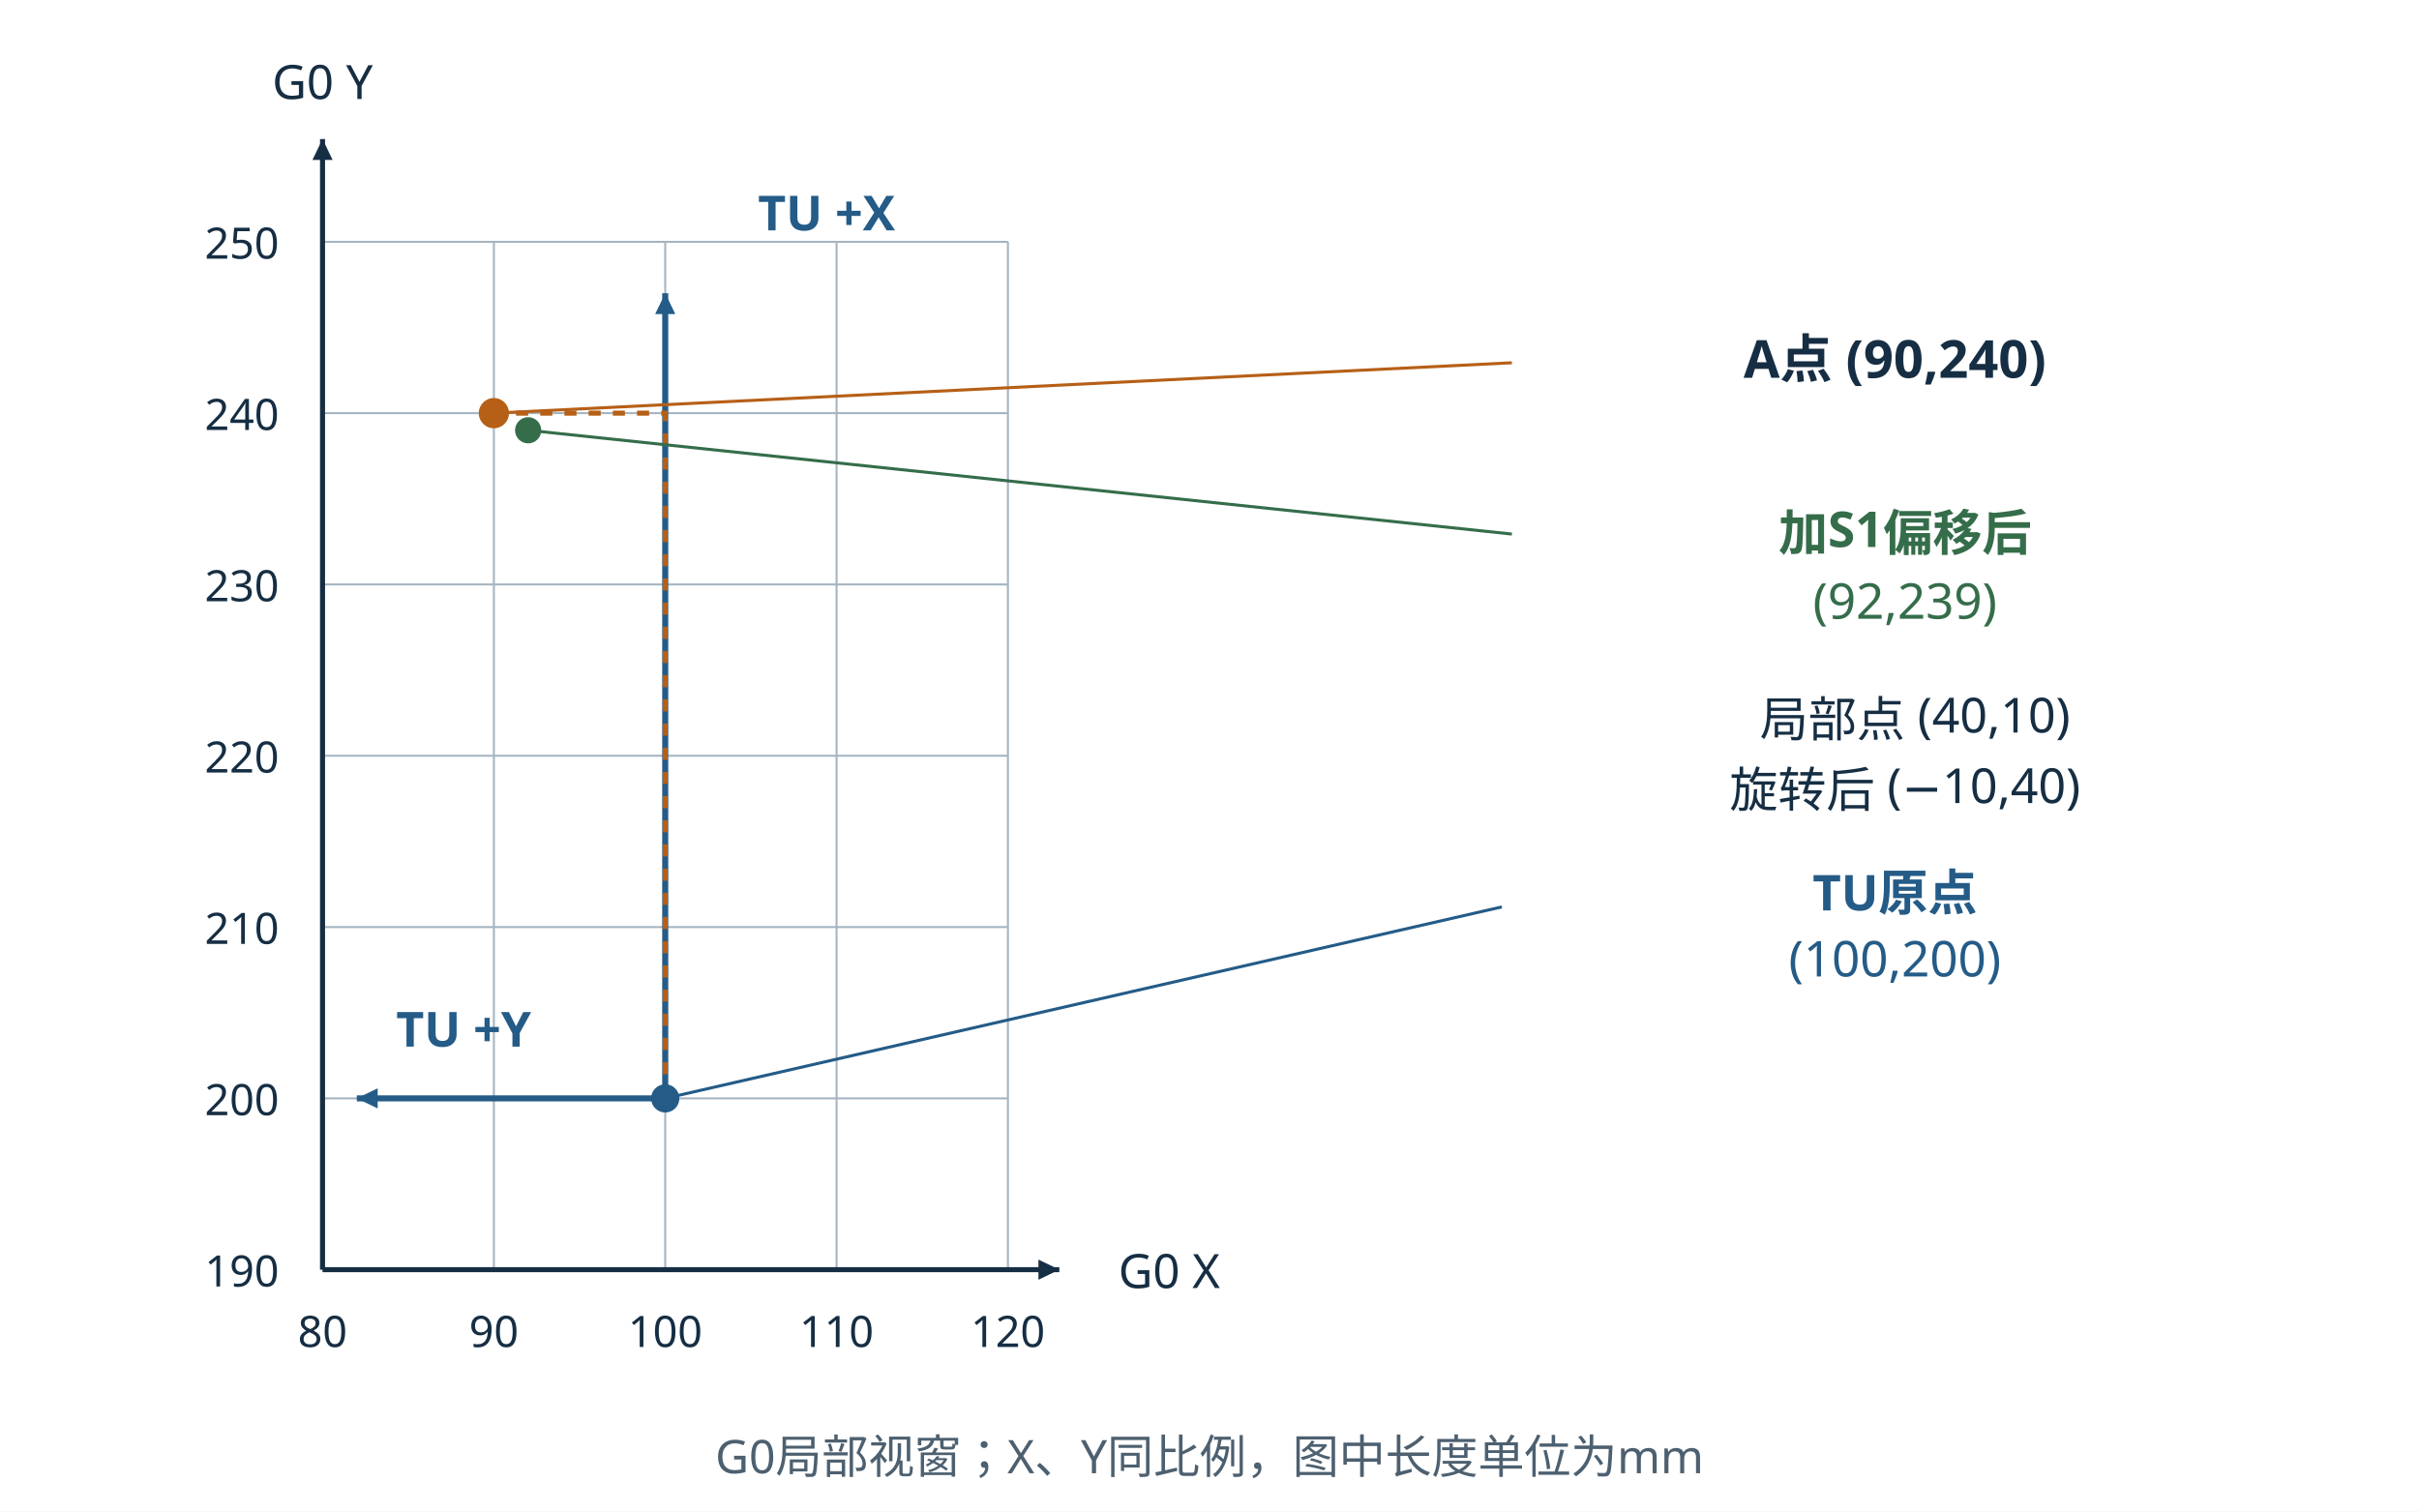
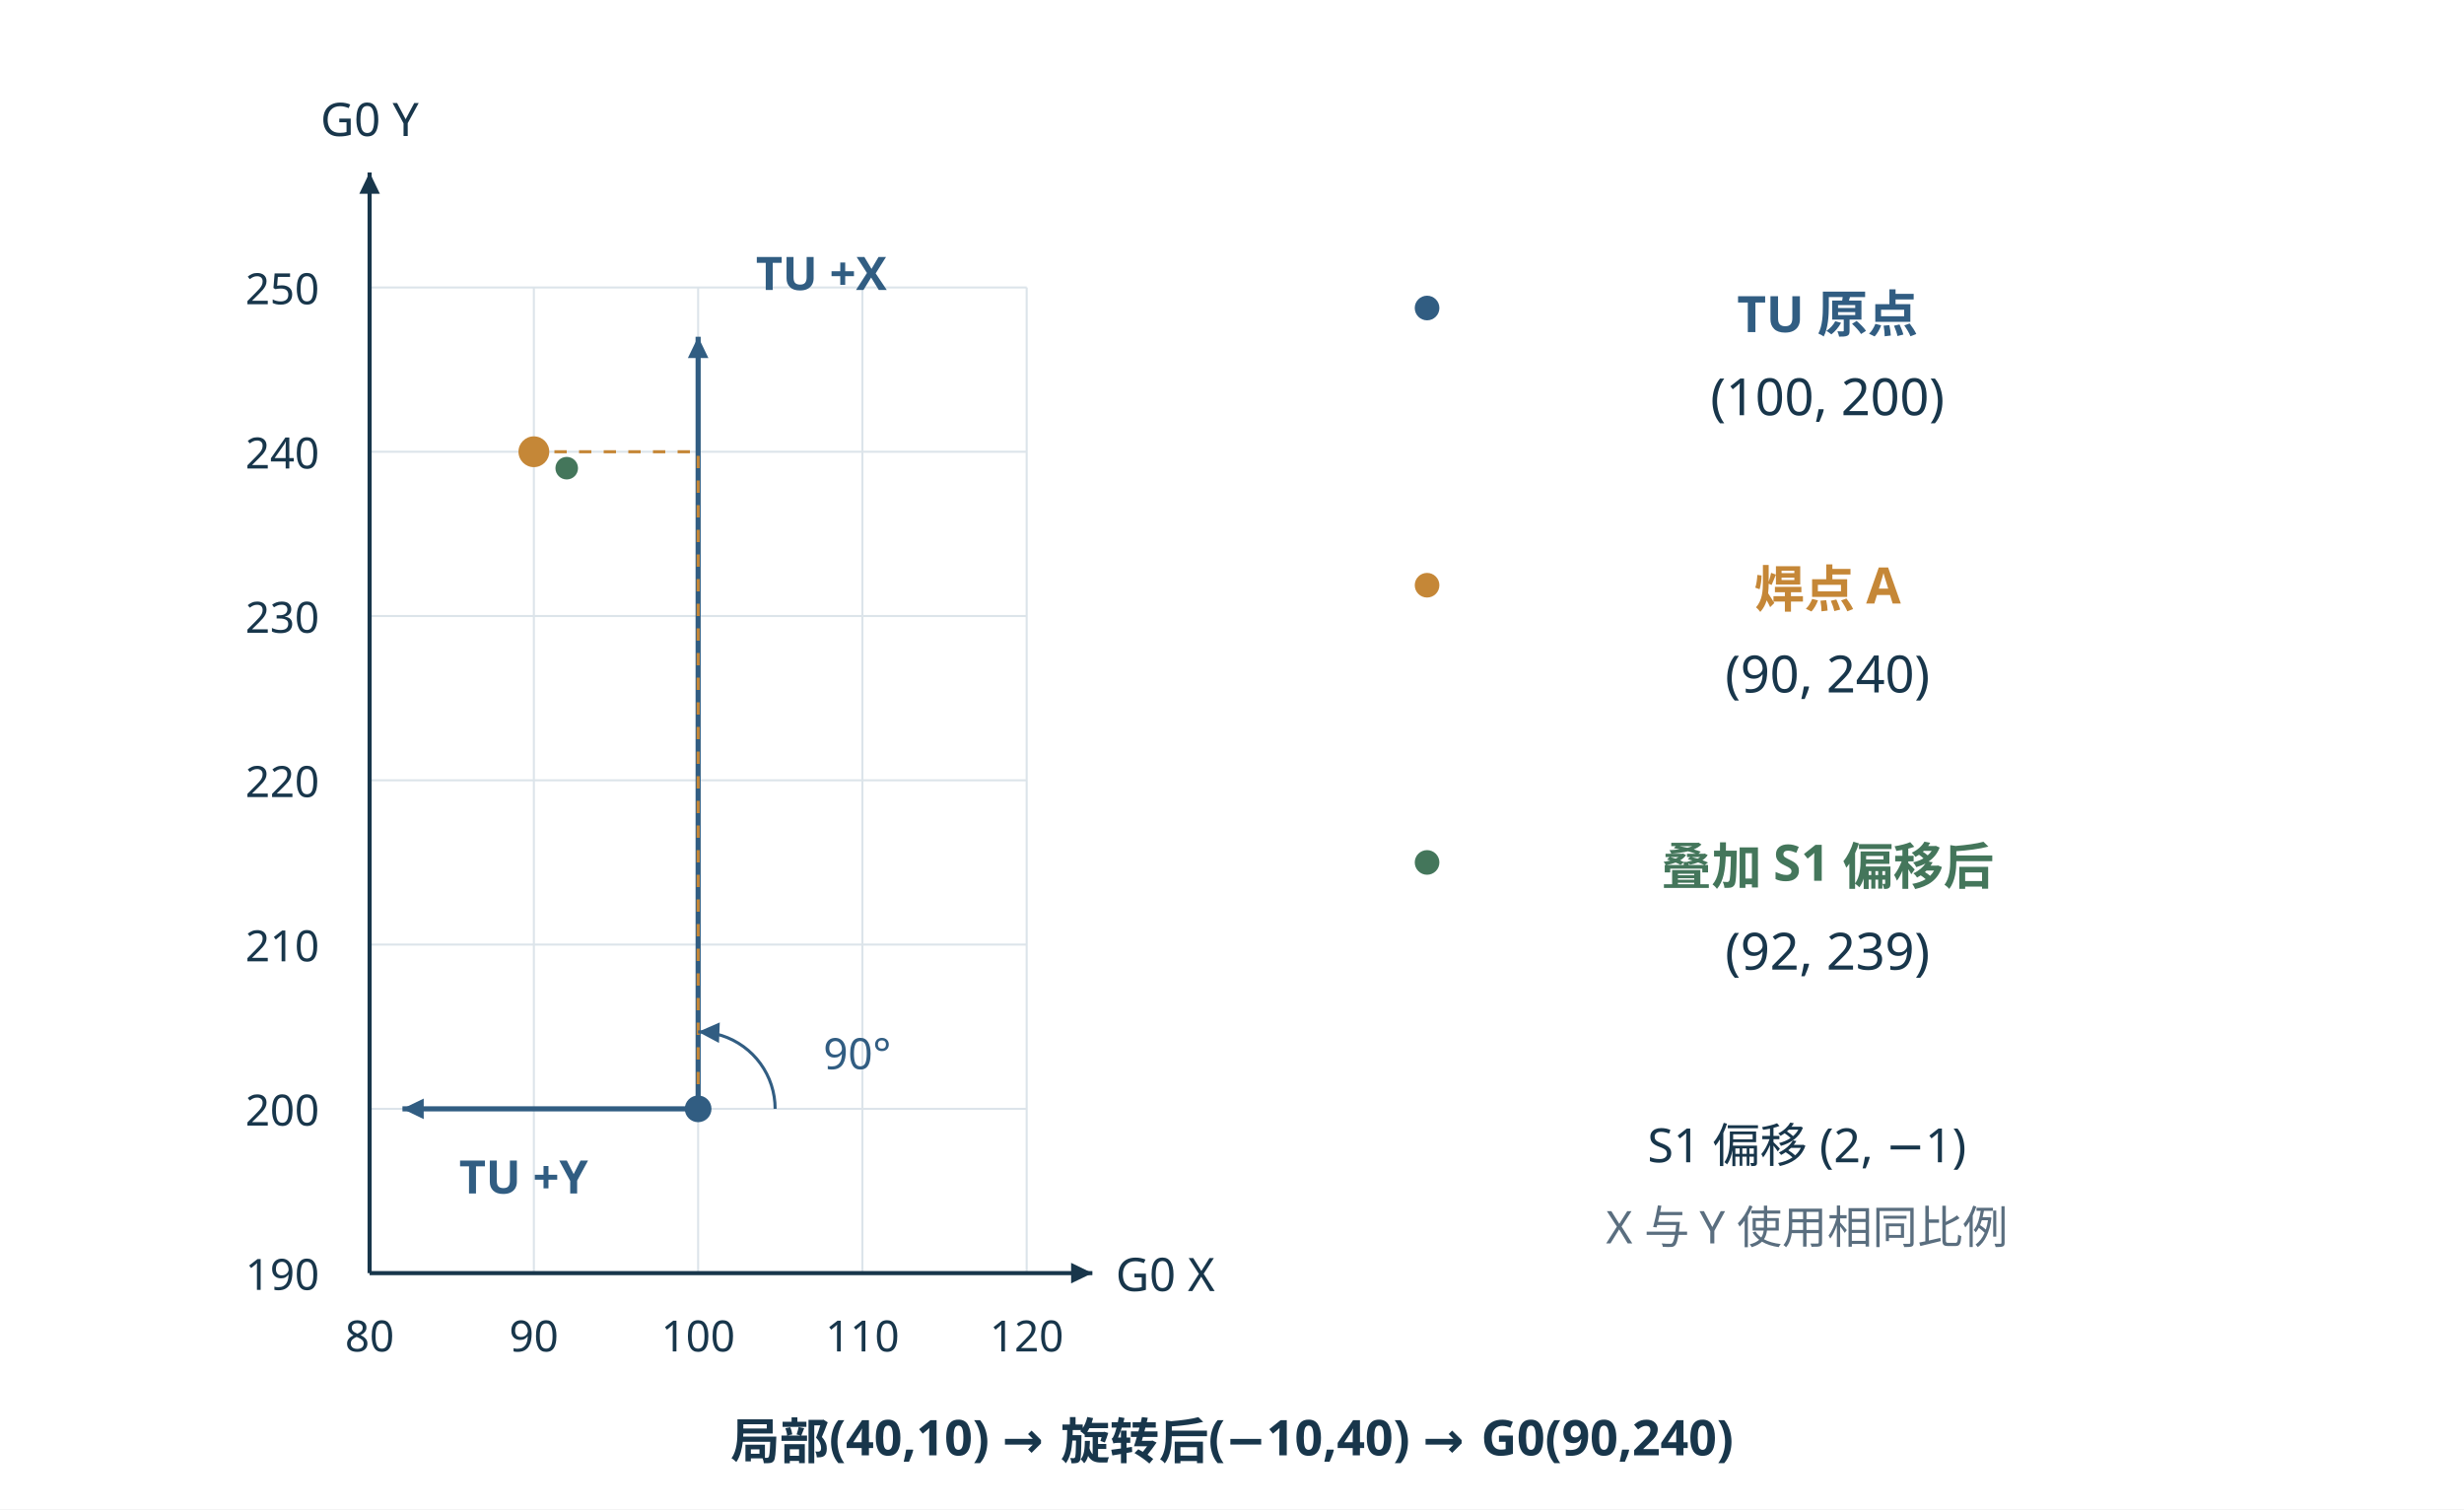
- <svg xmlns="http://www.w3.org/2000/svg" width="2400" height="1500" viewBox="0 0 2400 1500">
+ <svg xmlns="http://www.w3.org/2000/svg" width="2400" height="1470" viewBox="0 0 2400 1470">
  <rect width="100%" height="100%" fill="white" />
-   <polyline points="320,1260 320,240" fill="none" stroke="#a5b5c1" stroke-width="2" />
-   <text x="320" y="1320" fill="#162e43" font-family="Microsoft YaHei" font-size="43" font-weight="400" text-anchor="middle" dominant-baseline="central">80</text>
-   <polyline points="490,1260 490,240" fill="none" stroke="#a5b5c1" stroke-width="2" />
-   <text x="490" y="1320" fill="#162e43" font-family="Microsoft YaHei" font-size="43" font-weight="400" text-anchor="middle" dominant-baseline="central">90</text>
-   <polyline points="660,1260 660,240" fill="none" stroke="#a5b5c1" stroke-width="2" />
-   <text x="660" y="1320" fill="#162e43" font-family="Microsoft YaHei" font-size="43" font-weight="400" text-anchor="middle" dominant-baseline="central">100</text>
-   <polyline points="830,1260 830,240" fill="none" stroke="#a5b5c1" stroke-width="2" />
-   <text x="830" y="1320" fill="#162e43" font-family="Microsoft YaHei" font-size="43" font-weight="400" text-anchor="middle" dominant-baseline="central">110</text>
-   <polyline points="1000,1260 1000,240" fill="none" stroke="#a5b5c1" stroke-width="2" />
-   <text x="1000" y="1320" fill="#162e43" font-family="Microsoft YaHei" font-size="43" font-weight="400" text-anchor="middle" dominant-baseline="central">120</text>
-   <polyline points="320,1260 1000,1260" fill="none" stroke="#a5b5c1" stroke-width="2" />
-   <text x="240" y="1260" fill="#162e43" font-family="Microsoft YaHei" font-size="43" font-weight="400" text-anchor="middle" dominant-baseline="central">190</text>
-   <polyline points="320,1090 1000,1090" fill="none" stroke="#a5b5c1" stroke-width="2" />
-   <text x="240" y="1090" fill="#162e43" font-family="Microsoft YaHei" font-size="43" font-weight="400" text-anchor="middle" dominant-baseline="central">200</text>
-   <polyline points="320,920 1000,920" fill="none" stroke="#a5b5c1" stroke-width="2" />
-   <text x="240" y="920" fill="#162e43" font-family="Microsoft YaHei" font-size="43" font-weight="400" text-anchor="middle" dominant-baseline="central">210</text>
-   <polyline points="320,750 1000,750" fill="none" stroke="#a5b5c1" stroke-width="2" />
-   <text x="240" y="750" fill="#162e43" font-family="Microsoft YaHei" font-size="43" font-weight="400" text-anchor="middle" dominant-baseline="central">220</text>
-   <polyline points="320,580 1000,580" fill="none" stroke="#a5b5c1" stroke-width="2" />
-   <text x="240" y="580" fill="#162e43" font-family="Microsoft YaHei" font-size="43" font-weight="400" text-anchor="middle" dominant-baseline="central">230</text>
-   <polyline points="320,410 1000,410" fill="none" stroke="#a5b5c1" stroke-width="2" />
-   <text x="240" y="410" fill="#162e43" font-family="Microsoft YaHei" font-size="43" font-weight="400" text-anchor="middle" dominant-baseline="central">240</text>
-   <polyline points="320,240 1000,240" fill="none" stroke="#a5b5c1" stroke-width="2" />
-   <text x="240" y="240" fill="#162e43" font-family="Microsoft YaHei" font-size="43" font-weight="400" text-anchor="middle" dominant-baseline="central">250</text>
-   <polyline points="320,1260 1051,1260" fill="none" stroke="#162e43" stroke-width="5" />
-   <polygon points="1051,1260 1030.29,1270.004 1030.29,1249.996" fill="#162e43" />
-   <text x="1160" y="1260" fill="#162e43" font-family="Microsoft YaHei" font-size="47" font-weight="400" text-anchor="middle" dominant-baseline="central">G0 X</text>
-   <polyline points="320,1260 320,138" fill="none" stroke="#162e43" stroke-width="5" />
-   <polygon points="320,138 330.004,158.71 309.996,158.71" fill="#162e43" />
-   <text x="320" y="80" fill="#162e43" font-family="Microsoft YaHei" font-size="47" font-weight="400" text-anchor="middle" dominant-baseline="central">G0 Y</text>
-   <polyline points="660,1090 660,291" fill="none" stroke="#245b87" stroke-width="6" />
-   <polygon points="660,291 670.004,311.71 649.996,311.71" fill="#245b87" />
-   <text x="820" y="210" fill="#245b87" font-family="Microsoft YaHei" font-size="48" font-weight="700" text-anchor="middle" dominant-baseline="central">TU +X</text>
-   <polyline points="660,1090 354,1090" fill="none" stroke="#245b87" stroke-width="6" />
-   <polygon points="354,1090 374.71,1079.996 374.71,1100.004" fill="#245b87" />
-   <text x="460" y="1020" fill="#245b87" font-family="Microsoft YaHei" font-size="48" font-weight="700" text-anchor="middle" dominant-baseline="central">TU +Y</text>
-   <polyline points="660,1090 660,410 490,410" fill="none" stroke="#b65f17" stroke-width="5" stroke-dasharray="12 12" />
-   <circle cx="660" cy="1090" r="14" fill="#245b87" />
-   <circle cx="490" cy="410" r="15" fill="#b65f17" />
-   <circle cx="524" cy="427" r="13" fill="#356d4a" />
-   <polyline points="490,410 1500,360" fill="none" stroke="#b65f17" stroke-width="3" />
-   <text x="1880" y="350" fill="#162e43" font-family="Microsoft YaHei" font-size="52" font-weight="700" text-anchor="middle" dominant-baseline="central">A点 (90,240)</text>
-   <polyline points="524,427 1500,530" fill="none" stroke="#356d4a" stroke-width="3" />
-   <text x="1890" y="525" fill="#356d4a" font-family="Microsoft YaHei" font-size="49" font-weight="700" text-anchor="middle" dominant-baseline="central">加S1偏移后</text>
-   <text x="1890" y="595" fill="#356d4a" font-family="Microsoft YaHei" font-size="49" font-weight="400" text-anchor="middle" dominant-baseline="central">(92,239)</text>
-   <polyline points="660,1090 1490,900" fill="none" stroke="#245b87" stroke-width="3" />
-   <text x="1880" y="880" fill="#245b87" font-family="Microsoft YaHei" font-size="49" font-weight="700" text-anchor="middle" dominant-baseline="central">TU原点</text>
-   <text x="1880" y="950" fill="#245b87" font-family="Microsoft YaHei" font-size="49" font-weight="400" text-anchor="middle" dominant-baseline="central">(100,200)</text>
-   <text x="1900" y="710" fill="#162e43" font-family="Microsoft YaHei" font-size="48" font-weight="400" text-anchor="middle" dominant-baseline="central">局部点 (40,10)</text>
-   <text x="1890" y="780" fill="#162e43" font-family="Microsoft YaHei" font-size="48" font-weight="400" text-anchor="middle" dominant-baseline="central">旋转后 (−10,40)</text>
-   <text x="1200" y="1440" fill="#4d6070" font-family="Microsoft YaHei" font-size="46" font-weight="400" text-anchor="middle" dominant-baseline="central">G0局部视窗；X、Y同比例，图中长度单位为mm</text>
+   <polyline points="360,1240 360,280" fill="none" stroke="#dce4ea" stroke-width="2" />
+   <text x="360" y="1300" fill="#18364b" font-family="Microsoft YaHei" font-size="42" font-weight="400" text-anchor="middle" dominant-baseline="central">80</text>
+   <polyline points="520,1240 520,280" fill="none" stroke="#dce4ea" stroke-width="2" />
+   <text x="520" y="1300" fill="#18364b" font-family="Microsoft YaHei" font-size="42" font-weight="400" text-anchor="middle" dominant-baseline="central">90</text>
+   <polyline points="680,1240 680,280" fill="none" stroke="#dce4ea" stroke-width="2" />
+   <text x="680" y="1300" fill="#18364b" font-family="Microsoft YaHei" font-size="42" font-weight="400" text-anchor="middle" dominant-baseline="central">100</text>
+   <polyline points="840,1240 840,280" fill="none" stroke="#dce4ea" stroke-width="2" />
+   <text x="840" y="1300" fill="#18364b" font-family="Microsoft YaHei" font-size="42" font-weight="400" text-anchor="middle" dominant-baseline="central">110</text>
+   <polyline points="1000,1240 1000,280" fill="none" stroke="#dce4ea" stroke-width="2" />
+   <text x="1000" y="1300" fill="#18364b" font-family="Microsoft YaHei" font-size="42" font-weight="400" text-anchor="middle" dominant-baseline="central">120</text>
+   <polyline points="360,1240 1000,1240" fill="none" stroke="#dce4ea" stroke-width="2" />
+   <text x="275" y="1240" fill="#18364b" font-family="Microsoft YaHei" font-size="42" font-weight="400" text-anchor="middle" dominant-baseline="central">190</text>
+   <polyline points="360,1080 1000,1080" fill="none" stroke="#dce4ea" stroke-width="2" />
+   <text x="275" y="1080" fill="#18364b" font-family="Microsoft YaHei" font-size="42" font-weight="400" text-anchor="middle" dominant-baseline="central">200</text>
+   <polyline points="360,920 1000,920" fill="none" stroke="#dce4ea" stroke-width="2" />
+   <text x="275" y="920" fill="#18364b" font-family="Microsoft YaHei" font-size="42" font-weight="400" text-anchor="middle" dominant-baseline="central">210</text>
+   <polyline points="360,760 1000,760" fill="none" stroke="#dce4ea" stroke-width="2" />
+   <text x="275" y="760" fill="#18364b" font-family="Microsoft YaHei" font-size="42" font-weight="400" text-anchor="middle" dominant-baseline="central">220</text>
+   <polyline points="360,600 1000,600" fill="none" stroke="#dce4ea" stroke-width="2" />
+   <text x="275" y="600" fill="#18364b" font-family="Microsoft YaHei" font-size="42" font-weight="400" text-anchor="middle" dominant-baseline="central">230</text>
+   <polyline points="360,440 1000,440" fill="none" stroke="#dce4ea" stroke-width="2" />
+   <text x="275" y="440" fill="#18364b" font-family="Microsoft YaHei" font-size="42" font-weight="400" text-anchor="middle" dominant-baseline="central">240</text>
+   <polyline points="360,280 1000,280" fill="none" stroke="#dce4ea" stroke-width="2" />
+   <text x="275" y="280" fill="#18364b" font-family="Microsoft YaHei" font-size="42" font-weight="400" text-anchor="middle" dominant-baseline="central">250</text>
+   <polyline points="360,1240 1064,1240" fill="none" stroke="#18364b" stroke-width="4" />
+   <polygon points="1064,1240 1043.29,1250.004 1043.29,1229.996" fill="#18364b" />
+   <text x="1135" y="1240" fill="#18364b" font-family="Microsoft YaHei" font-size="45" font-weight="400" text-anchor="middle" dominant-baseline="central">G0 X</text>
+   <polyline points="360,1240 360,168" fill="none" stroke="#18364b" stroke-width="4" />
+   <polygon points="360,168 370.004,188.71 349.996,188.71" fill="#18364b" />
+   <text x="360" y="115" fill="#18364b" font-family="Microsoft YaHei" font-size="45" font-weight="400" text-anchor="middle" dominant-baseline="central">G0 Y</text>
+   <polyline points="680,1080 680,328" fill="none" stroke="#315d82" stroke-width="5" />
+   <polygon points="680,328 690.004,348.71 669.996,348.71" fill="#315d82" />
+   <text x="800" y="265" fill="#315d82" font-family="Microsoft YaHei" font-size="45" font-weight="700" text-anchor="middle" dominant-baseline="central">TU +X</text>
+   <polyline points="680,1080 392,1080" fill="none" stroke="#315d82" stroke-width="5" />
+   <polygon points="392,1080 412.71,1069.996 412.71,1090.004" fill="#315d82" />
+   <text x="510" y="1145" fill="#315d82" font-family="Microsoft YaHei" font-size="45" font-weight="700" text-anchor="middle" dominant-baseline="central">TU +Y</text>
+   <polyline points="680,1080 680,440 520,440" fill="none" stroke="#c58737" stroke-width="3" stroke-dasharray="12 12" />
+   <circle cx="680" cy="1080" r="13" fill="#315d82" />
+   <circle cx="520" cy="440" r="15" fill="#c58737" />
+   <circle cx="552" cy="456" r="11" fill="#44765b" />
+   <polyline points="755.0,1080.0 754.769,1074.116 754.077,1068.267 752.928,1062.492 751.329,1056.824 749.291,1051.299 746.825,1045.951 743.948,1040.813 740.676,1035.916 737.03,1031.291 733.033,1026.967 728.709,1022.97 724.084,1019.324 719.187,1016.052 714.049,1013.175 708.701,1010.709 703.176,1008.671 697.508,1007.072 691.733,1005.923 685.884,1005.231 680.0,1005.0" fill="none" stroke="#315d82" stroke-width="3" />
+   <polygon points="680.0,1005.0 701.087,995.817 700.302,1015.81" fill="#315d82" />
+   <text x="835" y="1025" fill="#315d82" font-family="Microsoft YaHei" font-size="42" font-weight="400" text-anchor="middle" dominant-baseline="central">90°</text>
+   <circle cx="1390" cy="300" r="12" fill="#315d82" />
+   <text x="1780" y="300" fill="#315d82" font-family="Microsoft YaHei" font-size="49" font-weight="700" text-anchor="middle" dominant-baseline="central">TU 原点</text>
+   <text x="1780" y="385" fill="#18364b" font-family="Microsoft YaHei" font-size="50" font-weight="400" text-anchor="middle" dominant-baseline="central">(100, 200)</text>
+   <circle cx="1390" cy="570" r="12" fill="#c58737" />
+   <text x="1780" y="570" fill="#c58737" font-family="Microsoft YaHei" font-size="49" font-weight="700" text-anchor="middle" dominant-baseline="central">焊点 A</text>
+   <text x="1780" y="655" fill="#18364b" font-family="Microsoft YaHei" font-size="50" font-weight="400" text-anchor="middle" dominant-baseline="central">(90, 240)</text>
+   <circle cx="1390" cy="840" r="12" fill="#44765b" />
+   <text x="1780" y="840" fill="#44765b" font-family="Microsoft YaHei" font-size="49" font-weight="700" text-anchor="middle" dominant-baseline="central">叠加 S1 偏移后</text>
+   <text x="1780" y="925" fill="#18364b" font-family="Microsoft YaHei" font-size="50" font-weight="400" text-anchor="middle" dominant-baseline="central">(92, 239)</text>
+   <text x="1760" y="1110" fill="#18364b" font-family="Microsoft YaHei" font-size="46" font-weight="400" text-anchor="middle" dominant-baseline="central">S1 偏移  (2, −1)</text>
+   <text x="1760" y="1190" fill="#5a6e7f" font-family="Microsoft YaHei" font-size="44" font-weight="400" text-anchor="middle" dominant-baseline="central">X 与 Y 使用相同比例</text>
+   <text x="1200" y="1400" fill="#18364b" font-family="Microsoft YaHei" font-size="48" font-weight="700" text-anchor="middle" dominant-baseline="central">局部(40,10) → 旋转后(−10,40) → G0(90,240)</text>
</svg>
